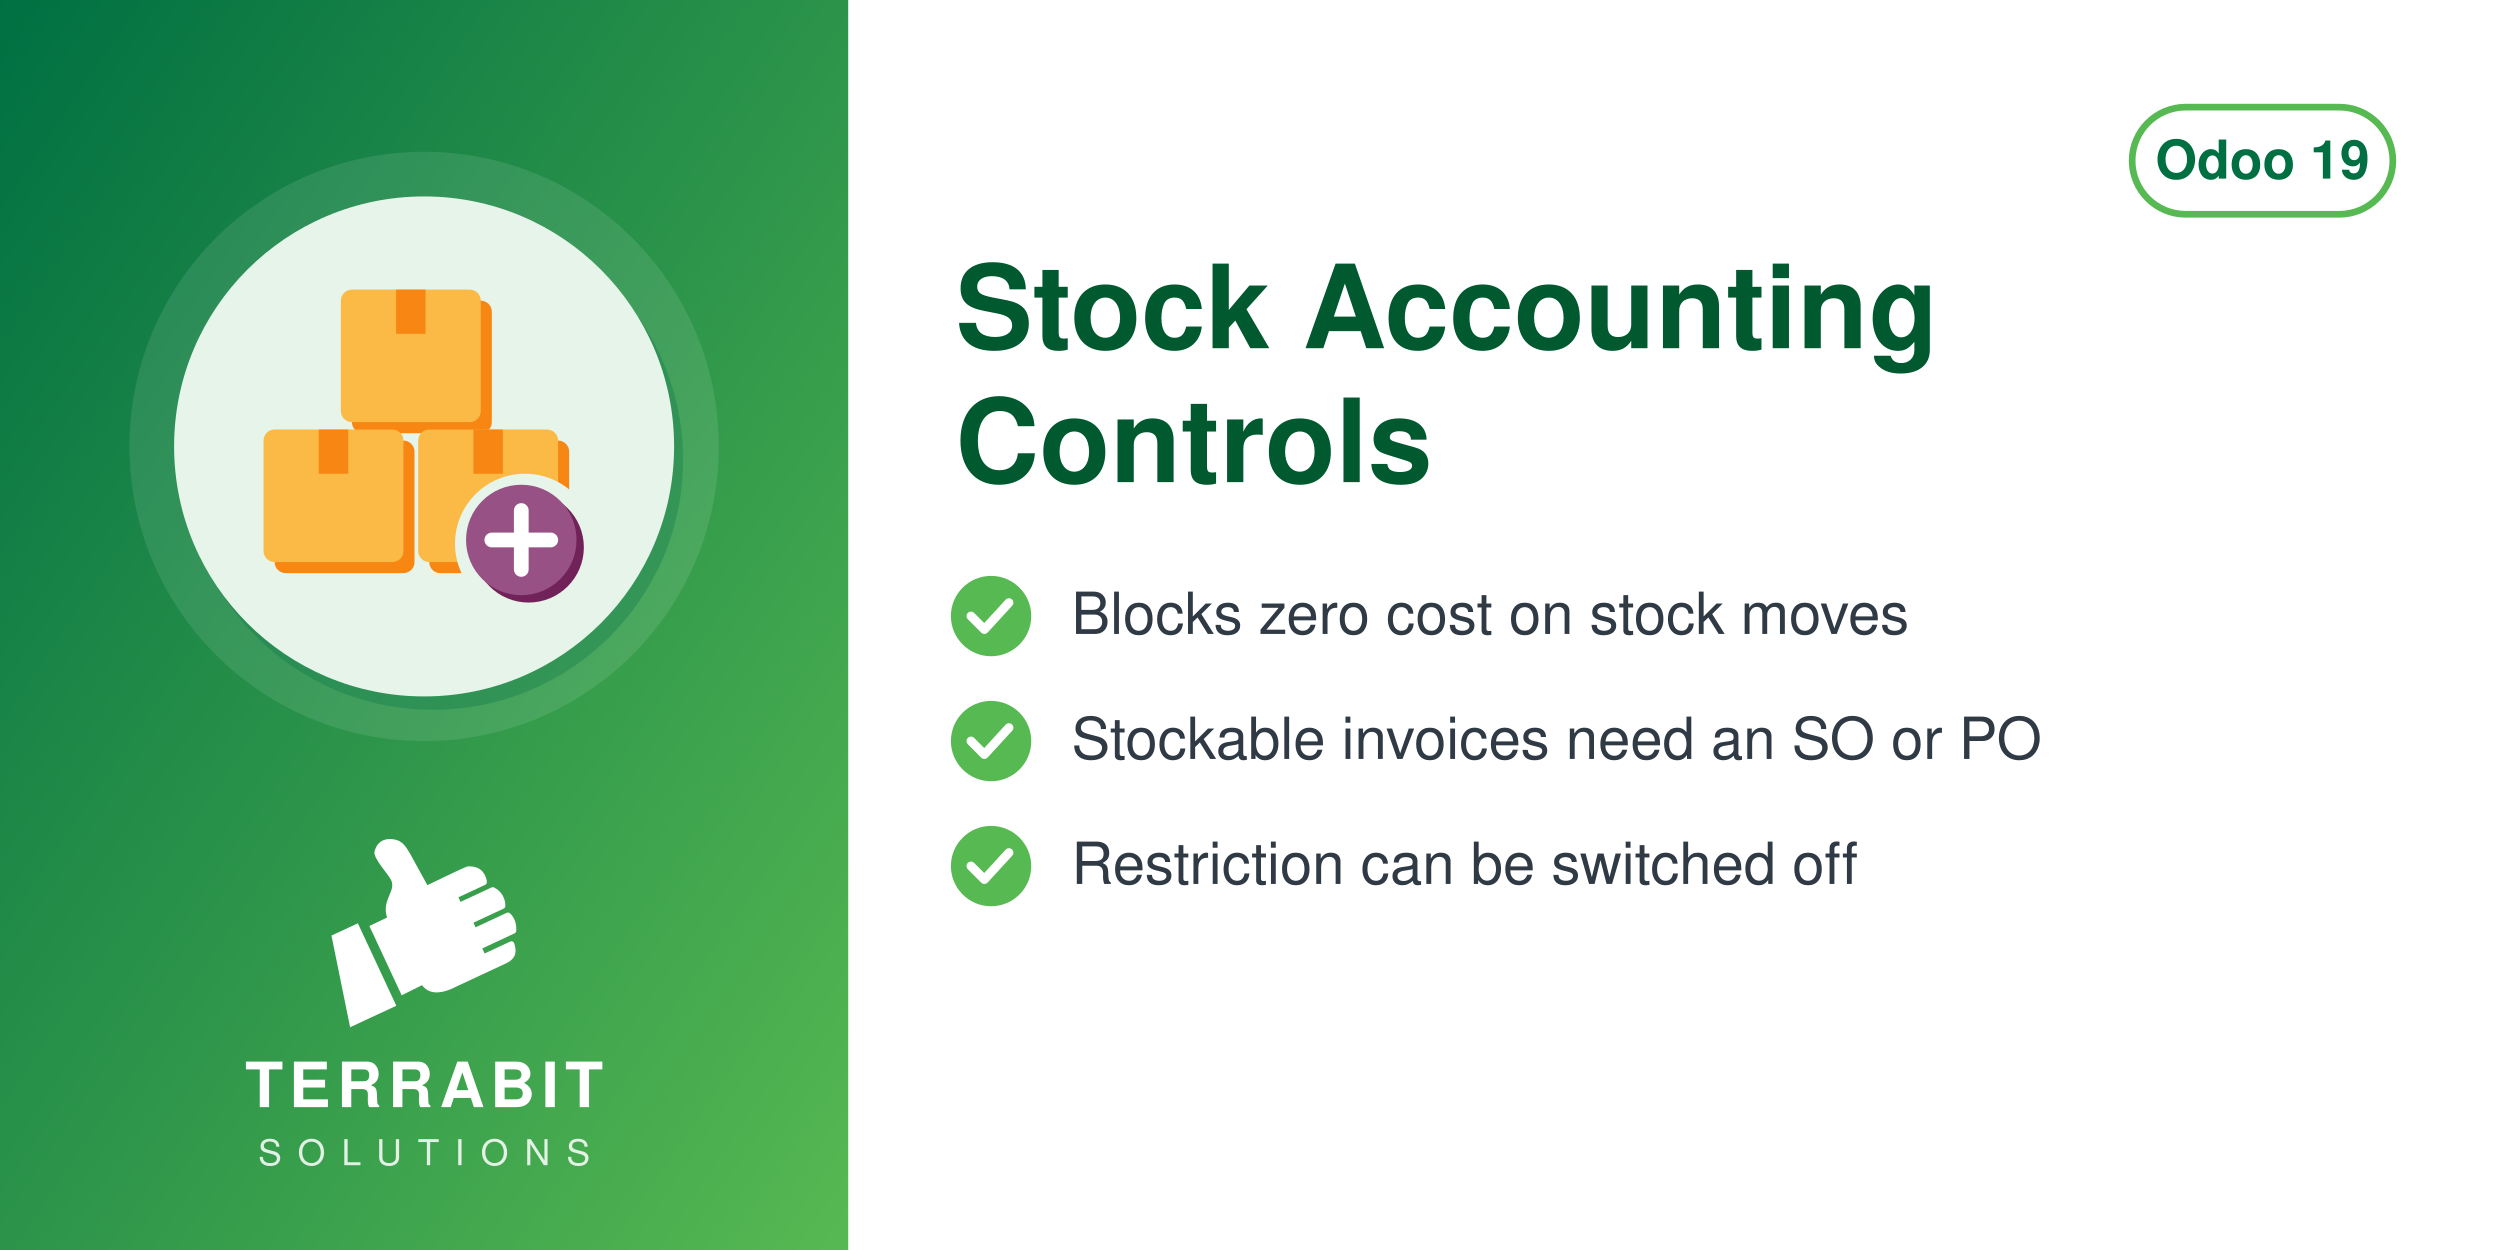
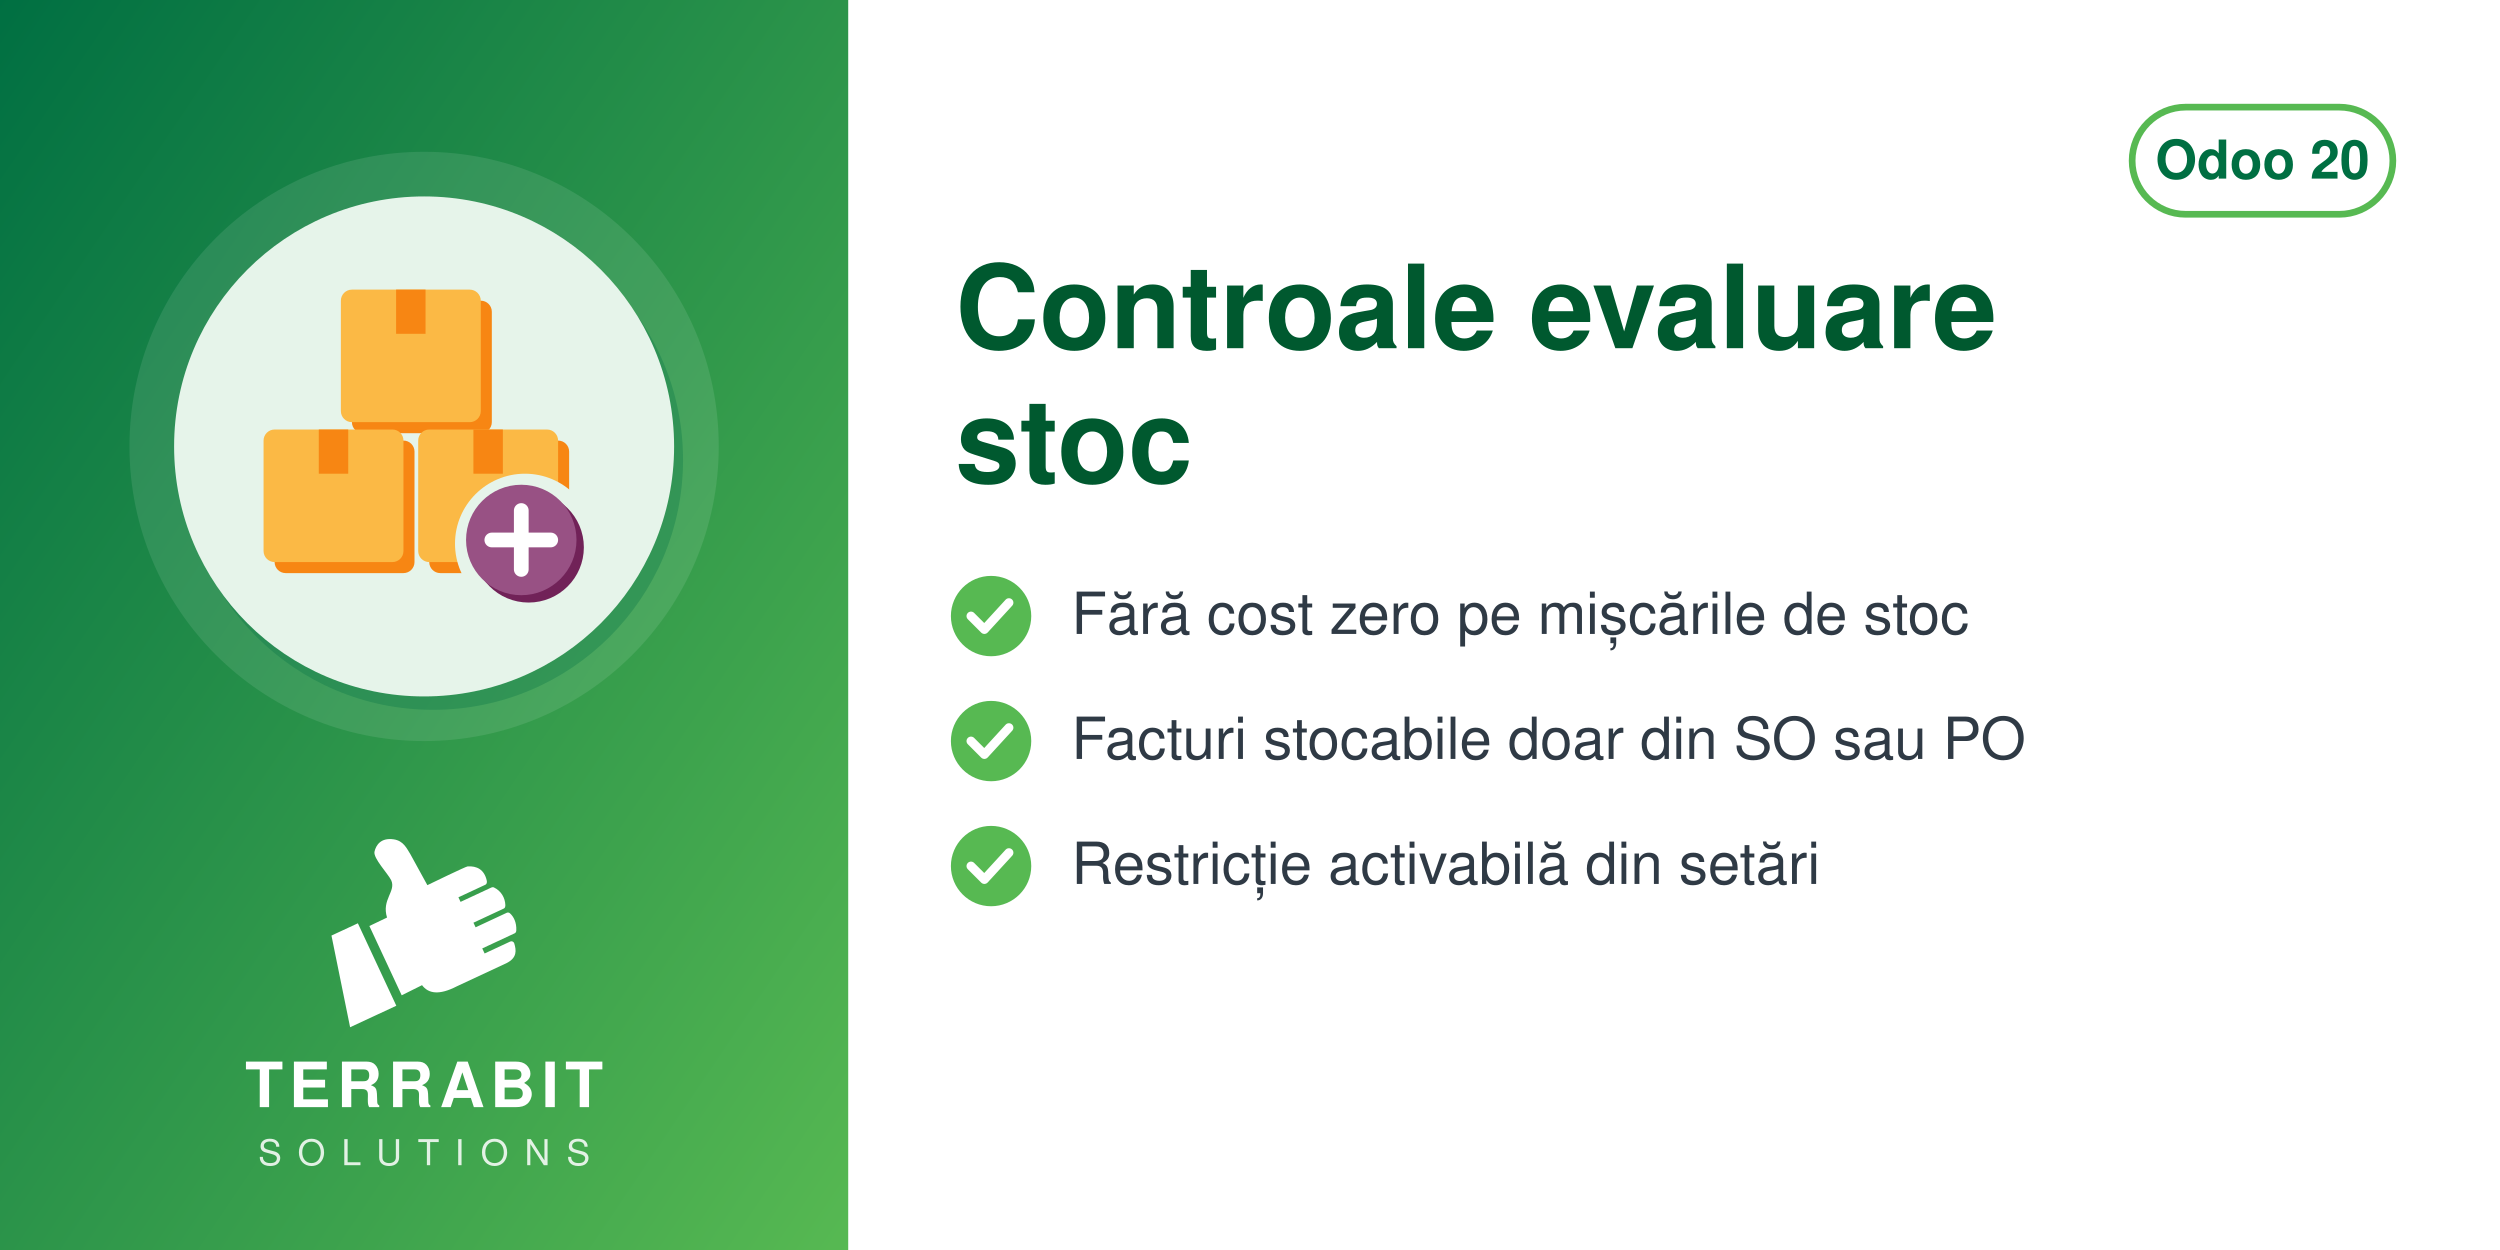
<svg xmlns="http://www.w3.org/2000/svg" width="560" height="280" viewBox="0 0 560 280">
  <defs>
    <linearGradient id="g" x1="0" y1="0" x2="1" y2="1">
      <stop offset="0" stop-color="#006F42" />
      <stop offset="1" stop-color="#57B952" />
    </linearGradient>
  </defs>
  <rect width="560" height="280" fill="#FFFFFF" />
  <rect width="190" height="280" fill="url(#g)" />
  <circle cx="95.0" cy="100" r="66" fill="white" opacity="0.10" />
  <circle cx="97.0" cy="103" r="56" fill="#006F42" opacity="0.30" />
  <circle cx="95.0" cy="100" r="56" fill="#E6F4EA" />
  <svg x="54.0" y="59.0" width="82" height="82" viewBox="0 0 100 100" preserveAspectRatio="xMidYMid meet">
    <g transform="translate(0.11,-0.88) scale(1.0057)">
      <defs>
        <mask id="mi-cut" maskUnits="userSpaceOnUse" x="-20" y="-20" width="140" height="140">
          <rect x="-20" y="-20" width="140" height="140" fill="#fff" />
          <circle cx="77" cy="77" r="19" fill="#000" />
        </mask>
      </defs>
      <g mask="url(#mi-cut)">
        <g transform="translate(3,3)" fill="#F78613">
          <rect x="6" y="46" width="38" height="36" rx="3" />
          <rect x="48" y="46" width="38" height="36" rx="3" />
          <rect x="27" y="8" width="38" height="36" rx="3" />
        </g>
        <g fill="#FBB945">
          <rect x="6" y="46" width="38" height="36" rx="3" />
          <rect x="48" y="46" width="38" height="36" rx="3" />
          <rect x="27" y="8" width="38" height="36" rx="3" />
        </g>
        <g fill="#F78613">
          <rect x="21" y="46" width="8" height="12" />
          <rect x="63" y="46" width="8" height="12" />
          <rect x="42" y="8" width="8" height="12" />
        </g>
      </g>
      <circle cx="78" cy="78" r="15" fill="#712258" />
      <circle cx="76" cy="76" r="15" fill="#985184" />
      <path d="M76,68 v16 M68,76 h16" fill="none" stroke="#FFFFFF" stroke-width="4" stroke-linecap="round" stroke-linejoin="round" />
    </g>
  </svg>
  <svg x="72.0" y="186" width="46" height="46" viewBox="4045 2535 3400 3400" preserveAspectRatio="xMidYMid meet">
    <path fill="#FFFFFF" d="M4648.32 4073.59l636.59 1365.17 -765.09 355.96 -308.63 -1517.87 437.13 -203.26zm725.61 1192.32l336.75 -167.88c105.65,140.85 282.69,170.72 576.82,18.8l819.92 -382.33c181.4,-90.13 164.26,-214.57 130.07,-328.43 -4.28,-14.25 -13.68,-24.81 -27.34,-30.7 -13.67,-5.89 -27.61,-5.11 -41.09,1.18l-422.32 196.93 -39.04 -83.72 538.07 -250.91c16.64,-7.76 24.7,-27.69 25.58,-46.04 6.48,-134.33 -44.36,-230.89 -105.84,-285.23 -15.2,-13.44 -35.71,-15.59 -54.12,-7l-513.92 239.64 -35.6 -76.34 506.31 -236.1c17.69,-8.25 22.52,-36.93 21.83,-56.45 -4.1,-117.31 -67.62,-232.74 -187.72,-290.66 -13.94,-6.72 -28.64,-6.36 -42.69,0.19l-511.21 238.38 -35.37 -75.86 448.98 -209.36c20.44,-9.53 25.81,-42.28 21.02,-64.32 -41.02,-189.07 -167.92,-247.8 -318.14,-237.87 -29.39,1.94 -589.86,273.16 -665.95,310.54l-281.84 -513.57c-59.06,-93.13 -112.7,-221.7 -276.47,-245.13 -211.24,-30.22 -291.56,94.38 -316.89,203.13 -25.32,108.75 223.84,365.99 276.05,473.69 85.52,184.27 -161.86,318.11 -68.41,617.99l-292.54 139.94 535.09 1147.51z" />
  </svg>
  <text x="95.0" y="248" text-anchor="middle" font-family="Helvetica,Arial,sans-serif" font-size="14" font-weight="800" letter-spacing="1.4" fill="white">TERRABIT</text>
  <text x="95.0" y="261" text-anchor="middle" font-family="Helvetica,Arial,sans-serif" font-size="8" font-weight="500" letter-spacing="3.6" fill="white" opacity="0.85">SOLUTIONS</text>
  <g>
    <rect x="477.6" y="24" width="58.4" height="24" rx="12" fill="none" stroke="#57B952" stroke-width="1.5" />
-     <text x="506.8" y="40" text-anchor="middle" font-family="Helvetica,Arial,sans-serif" font-size="12" font-weight="700" fill="#006F42">Odoo 19</text>
+     <text x="506.8" y="40" text-anchor="middle" font-family="Helvetica,Arial,sans-serif" font-size="12" font-weight="700" fill="#006F42">Odoo 20</text>
  </g>
-   <text x="214" y="78" font-family="Helvetica,Arial,sans-serif" font-size="26" font-weight="700" fill="#00592F">Stock Accounting</text>
-   <text x="214" y="108" font-family="Helvetica,Arial,sans-serif" font-size="26" font-weight="700" fill="#00592F">Controls</text>
+   <text x="214" y="78" font-family="Helvetica,Arial,sans-serif" font-size="26" font-weight="700" fill="#00592F">Controale evaluare</text>
+   <text x="214" y="108" font-family="Helvetica,Arial,sans-serif" font-size="26" font-weight="700" fill="#00592F">stoc</text>
  <circle cx="222" cy="138" r="9" fill="#57B952" />
  <path d="M217.5 138 l3 3 l5.5 -6" fill="none" stroke="white" stroke-width="2" stroke-linecap="round" stroke-linejoin="round" />
-   <text x="240" y="142" font-family="Helvetica,Arial,sans-serif" font-size="13" fill="#2F3A45">Blocks zero cost on stock moves</text>
+   <text x="240" y="142" font-family="Helvetica,Arial,sans-serif" font-size="13" fill="#2F3A45">Fără cost zero pe mișcările de stoc</text>
  <circle cx="222" cy="166" r="9" fill="#57B952" />
  <path d="M217.5 166 l3 3 l5.5 -6" fill="none" stroke="white" stroke-width="2" stroke-linecap="round" stroke-linejoin="round" />
-   <text x="240" y="170" font-family="Helvetica,Arial,sans-serif" font-size="13" fill="#2F3A45">Stockable invoices need an SO or PO</text>
+   <text x="240" y="170" font-family="Helvetica,Arial,sans-serif" font-size="13" fill="#2F3A45">Facturi stocabile doar din SO sau PO</text>
  <circle cx="222" cy="194" r="9" fill="#57B952" />
  <path d="M217.5 194 l3 3 l5.5 -6" fill="none" stroke="white" stroke-width="2" stroke-linecap="round" stroke-linejoin="round" />
-   <text x="240" y="198" font-family="Helvetica,Arial,sans-serif" font-size="13" fill="#2F3A45">Restriction can be switched off</text>
+   <text x="240" y="198" font-family="Helvetica,Arial,sans-serif" font-size="13" fill="#2F3A45">Restricție activabilă din setări</text>
</svg>
